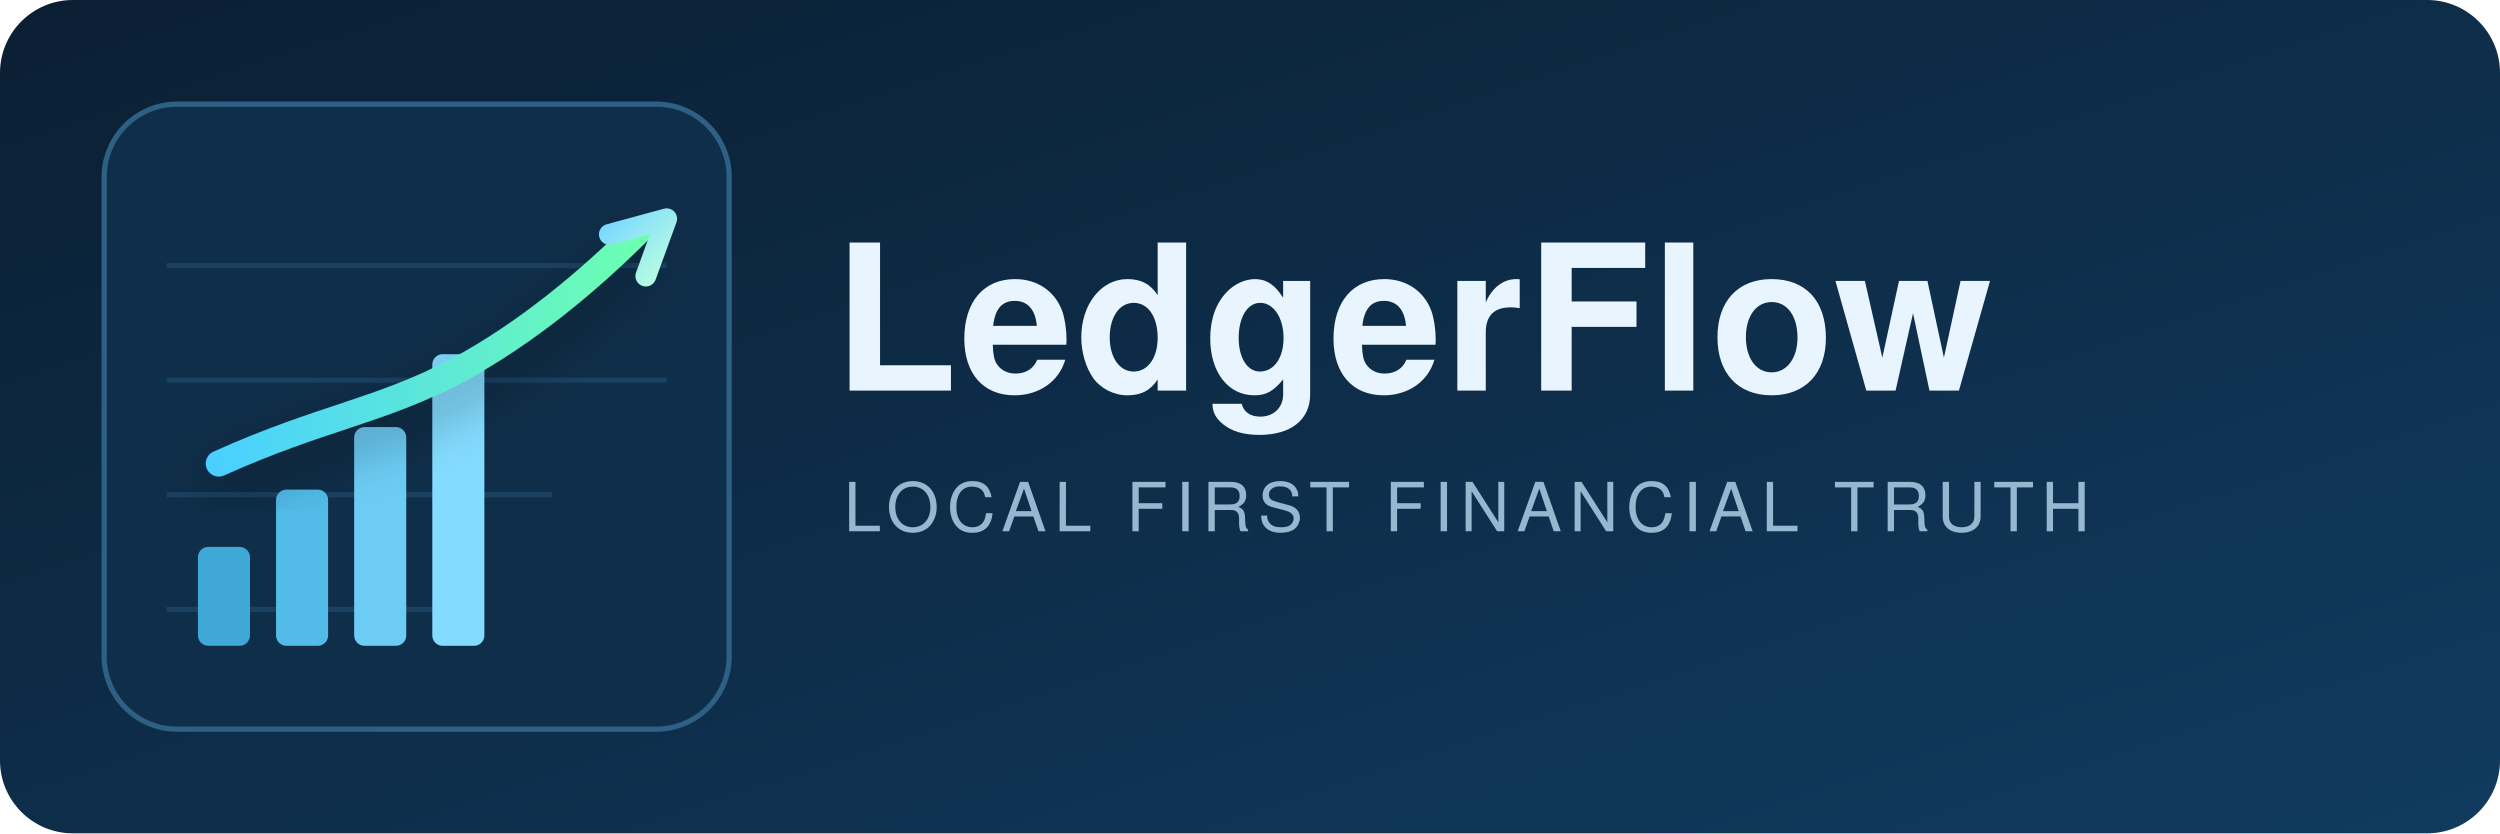
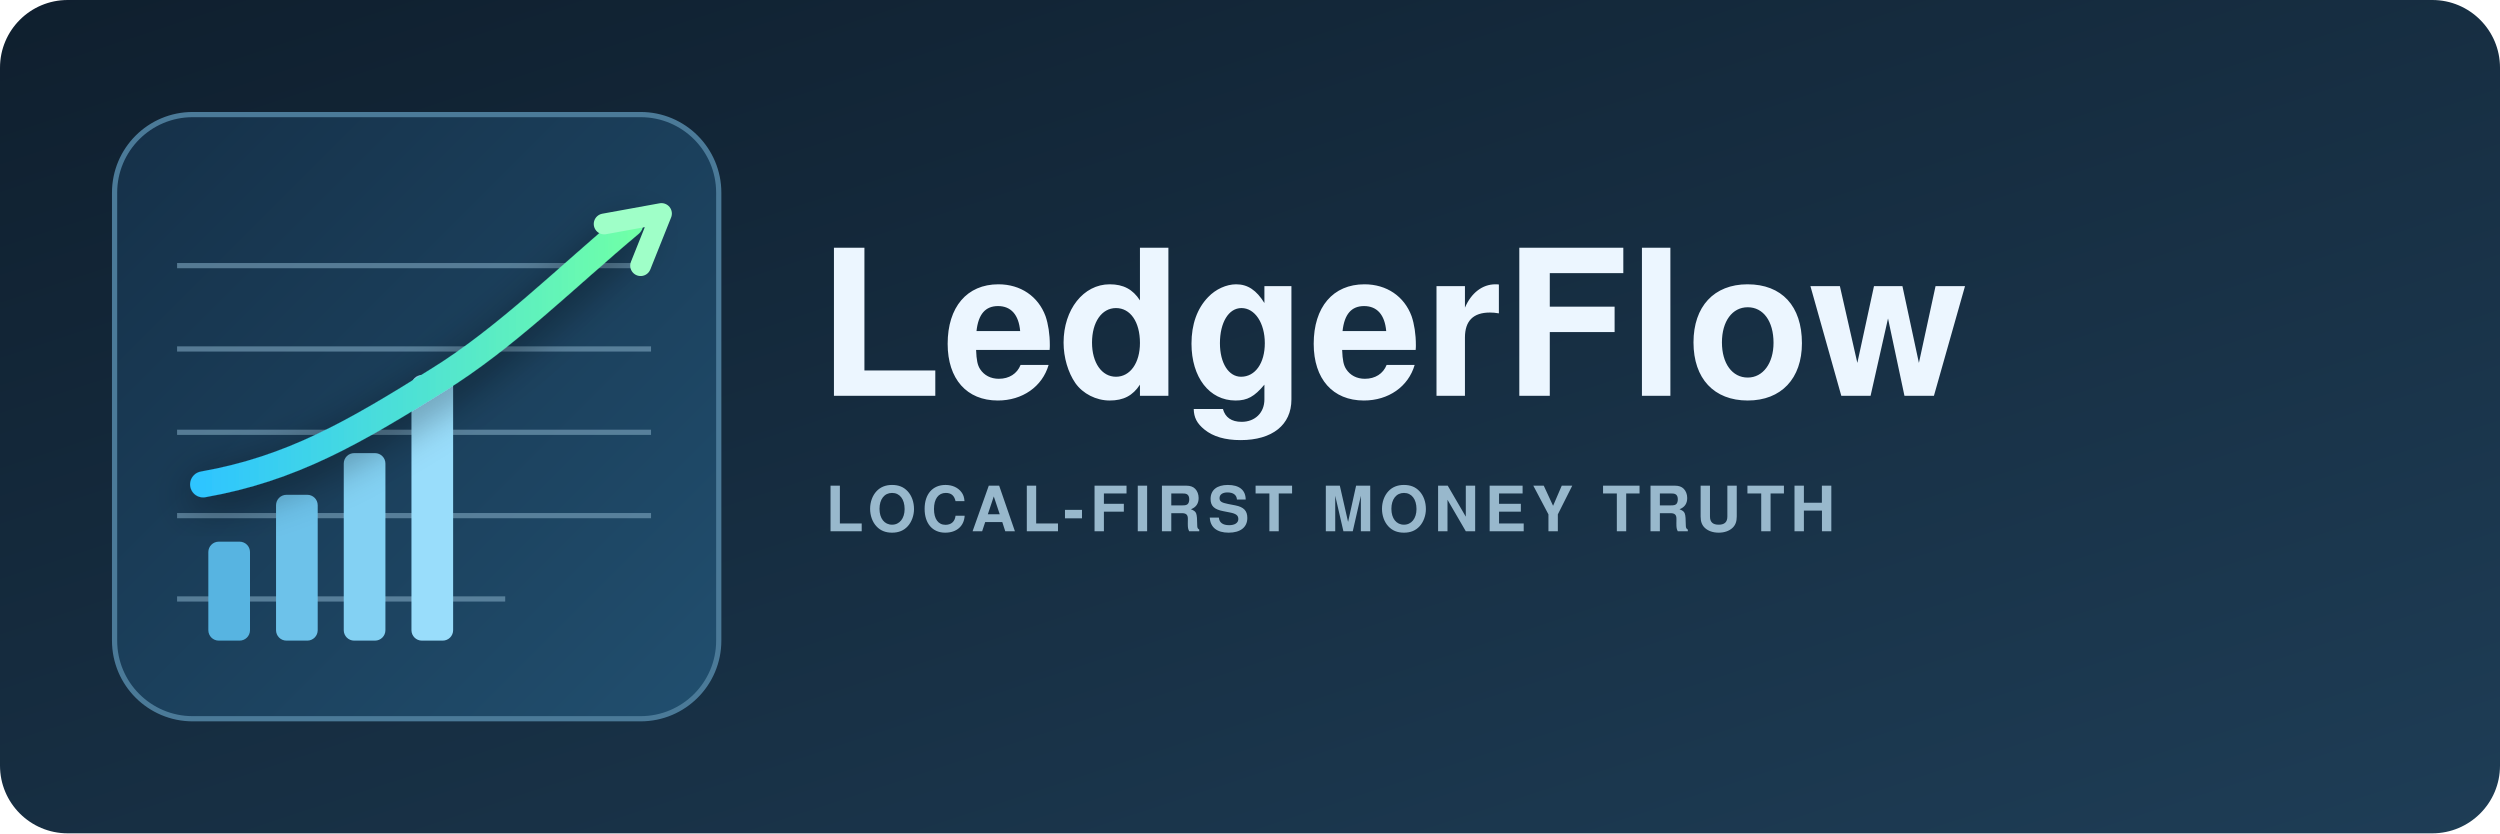
<svg xmlns="http://www.w3.org/2000/svg" viewBox="0 0 960 320" role="img" aria-labelledby="title desc">
  <defs>
-     <linearGradient id="bg" x1="0%" y1="0%" x2="100%" y2="100%">
-       <stop offset="0%" stop-color="#0B1F33" />
-       <stop offset="100%" stop-color="#103B5F" />
+     <linearGradient id="bg" x1="0" y1="0" x2="1" y2="1">
+       <stop offset="0%" stop-color="#0f1f2e" />
+       <stop offset="100%" stop-color="#1e3d56" />
    </linearGradient>
-     <linearGradient id="ink" x1="0%" y1="0%" x2="100%" y2="0%">
-       <stop offset="0%" stop-color="#4AD0FF" />
-       <stop offset="100%" stop-color="#6DFFB1" />
+     <linearGradient id="line" x1="0" y1="0" x2="1" y2="0">
+       <stop offset="0%" stop-color="#2ec5ff" />
+       <stop offset="100%" stop-color="#6fffa8" />
    </linearGradient>
-     <linearGradient id="accent" x1="0%" y1="0%" x2="100%" y2="100%">
-       <stop offset="0%" stop-color="#7AD8FF" />
-       <stop offset="100%" stop-color="#B9FFE0" />
+     <linearGradient id="card" x1="0" y1="0" x2="1" y2="1">
+       <stop offset="0%" stop-color="#153048" />
+       <stop offset="100%" stop-color="#214f6f" />
    </linearGradient>
-     <filter id="softShadow" x="-20%" y="-20%" width="140%" height="140%">
-       <feDropShadow dx="0" dy="8" stdDeviation="10" flood-color="#02111f" flood-opacity="0.35" />
+     <filter id="glow" x="-20%" y="-20%" width="140%" height="140%">
+       <feDropShadow dx="0" dy="4" stdDeviation="8" flood-color="#061220" flood-opacity="0.45" />
    </filter>
  </defs>
-   <rect width="960" height="320" rx="28" fill="url(#bg)" />
-   <g transform="translate(40 40)">
-     <rect x="0" y="0" width="240" height="240" rx="28" fill="#0F2E49" stroke="#2E5F84" stroke-width="2" />
-     <path d="M24 62h192M24 106h192M24 150h148M24 194h108" stroke="#225073" stroke-width="2" opacity="0.55" />
-     <rect x="36" y="170" width="20" height="38" rx="4" fill="#3FA8D7" />
-     <rect x="66" y="148" width="20" height="60" rx="4" fill="#52BBE8" />
-     <rect x="96" y="124" width="20" height="84" rx="4" fill="#6CCCF4" />
-     <rect x="126" y="96" width="20" height="112" rx="4" fill="#83DBFF" />
-     <path d="M44 138 C84 120, 106 118, 136 102 C162 88, 186 68, 206 48" fill="none" stroke="url(#ink)" stroke-width="10" stroke-linecap="round" filter="url(#softShadow)" />
-     <path d="M194 50l22-6-8 22" fill="none" stroke="url(#accent)" stroke-width="8" stroke-linecap="round" stroke-linejoin="round" />
+   <rect width="960" height="320" rx="26" fill="url(#bg)" />
+   <g transform="translate(44 44)">
+     <rect x="0" y="0" width="232" height="232" rx="30" fill="url(#card)" stroke="#4b7a98" stroke-width="2" />
+     <g opacity="0.6" stroke="#7ea7bf" stroke-width="2">
+       <line x1="24" y1="58" x2="206" y2="58" />
+       <line x1="24" y1="90" x2="206" y2="90" />
+       <line x1="24" y1="122" x2="206" y2="122" />
+       <line x1="24" y1="154" x2="206" y2="154" />
+       <line x1="24" y1="186" x2="150" y2="186" />
+     </g>
+     <g>
+       <rect x="36" y="164" width="16" height="38" rx="4" fill="#57b4e1" />
+       <rect x="62" y="146" width="16" height="56" rx="4" fill="#6dc2ea" />
+       <rect x="88" y="130" width="16" height="72" rx="4" fill="#83d1f3" />
+       <rect x="114" y="100" width="16" height="102" rx="4" fill="#99ddfb" />
+     </g>
+     <path d="M34 142 C68 136, 92 122, 124 102 C150 86, 174 62, 198 42" fill="none" stroke="url(#line)" stroke-width="10" stroke-linecap="round" filter="url(#glow)" />
+     <path d="M188 42l22-4-8 20" fill="none" stroke="#9fffc8" stroke-width="8" stroke-linecap="round" stroke-linejoin="round" />
  </g>
-   <g transform="translate(320 72)">
-     <text x="0" y="78" fill="#E8F5FF" font-family="Avenir Next, Segoe UI, Helvetica, Arial, sans-serif" font-size="78" font-weight="700" letter-spacing="1">LedgerFlow</text>
-     <text x="4" y="132" fill="#95B7CF" font-family="Avenir Next, Segoe UI, Helvetica, Arial, sans-serif" font-size="26" font-weight="500" letter-spacing="3">LOCAL FIRST FINANCIAL TRUTH</text>
+   <g transform="translate(314 72)">
+     <text x="0" y="80" fill="#ecf6ff" font-family="Avenir Next, Segoe UI, Helvetica, Arial, sans-serif" font-size="78" font-weight="700" letter-spacing="0.6">LedgerFlow</text>
+     <text x="3" y="132" fill="#98b8cc" font-family="Avenir Next, Segoe UI, Helvetica, Arial, sans-serif" font-size="24" font-weight="600" letter-spacing="2.2">LOCAL-FIRST MONEY TRUTH</text>
  </g>
</svg>
